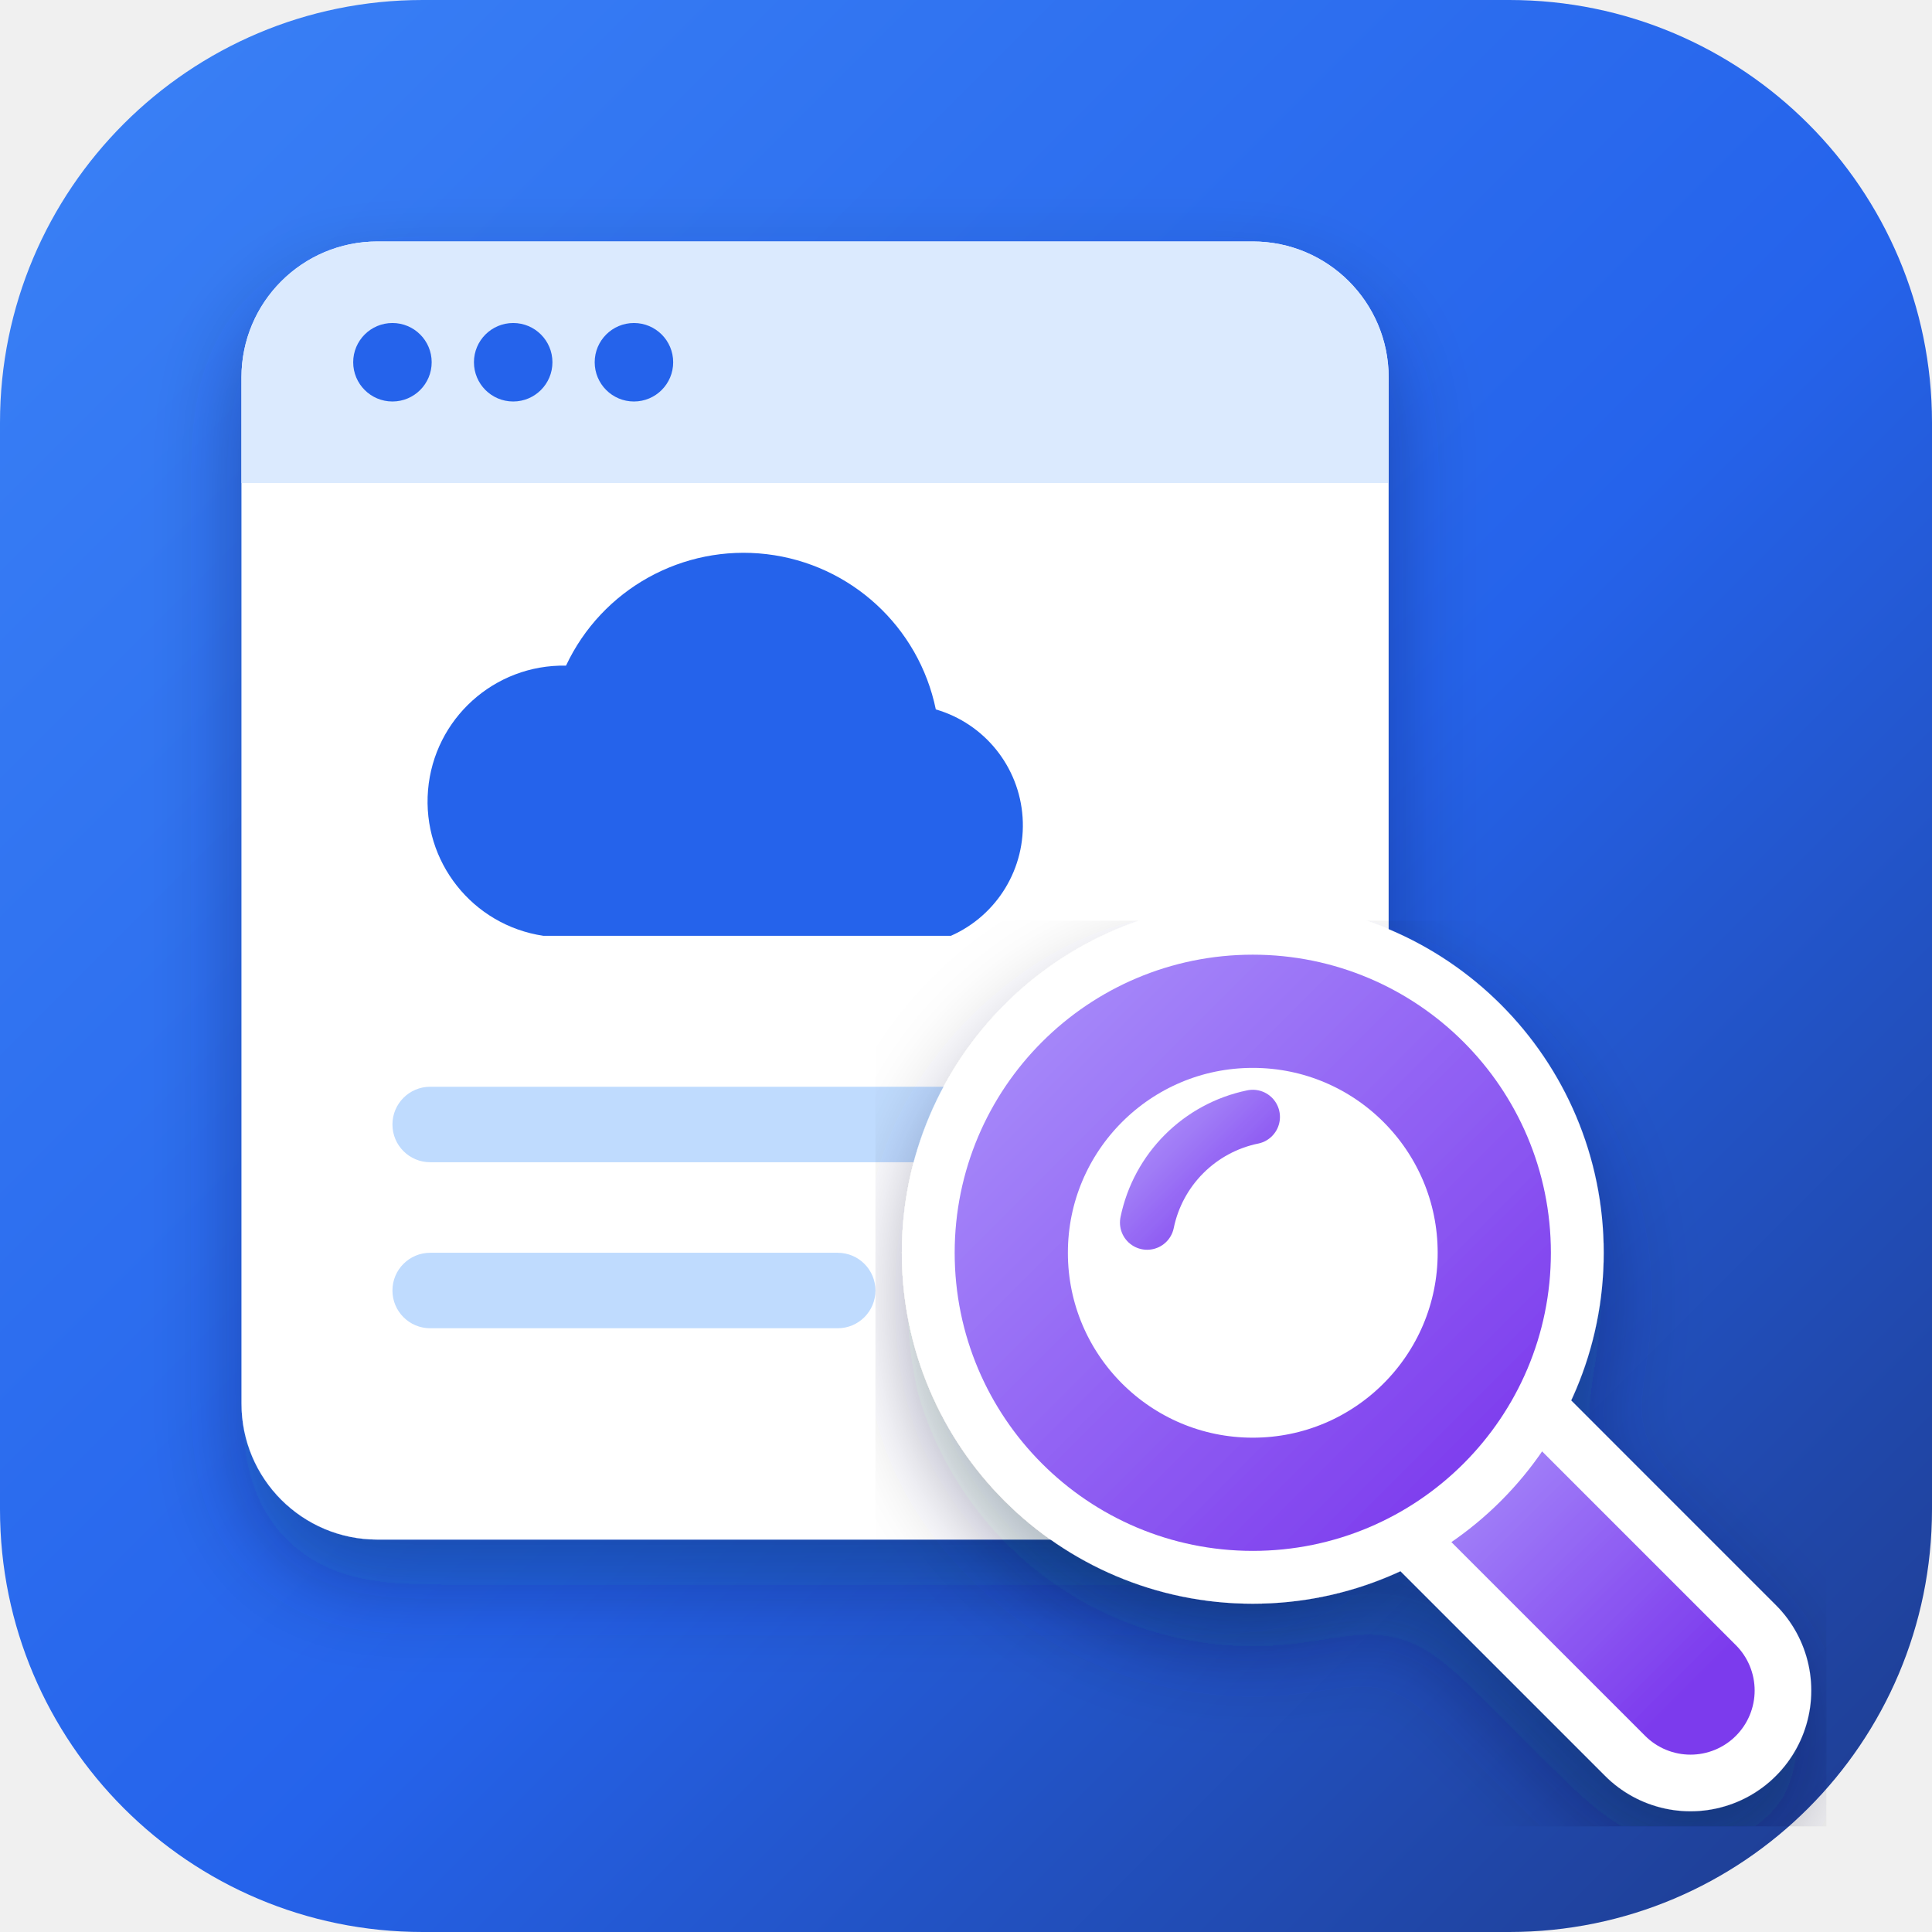
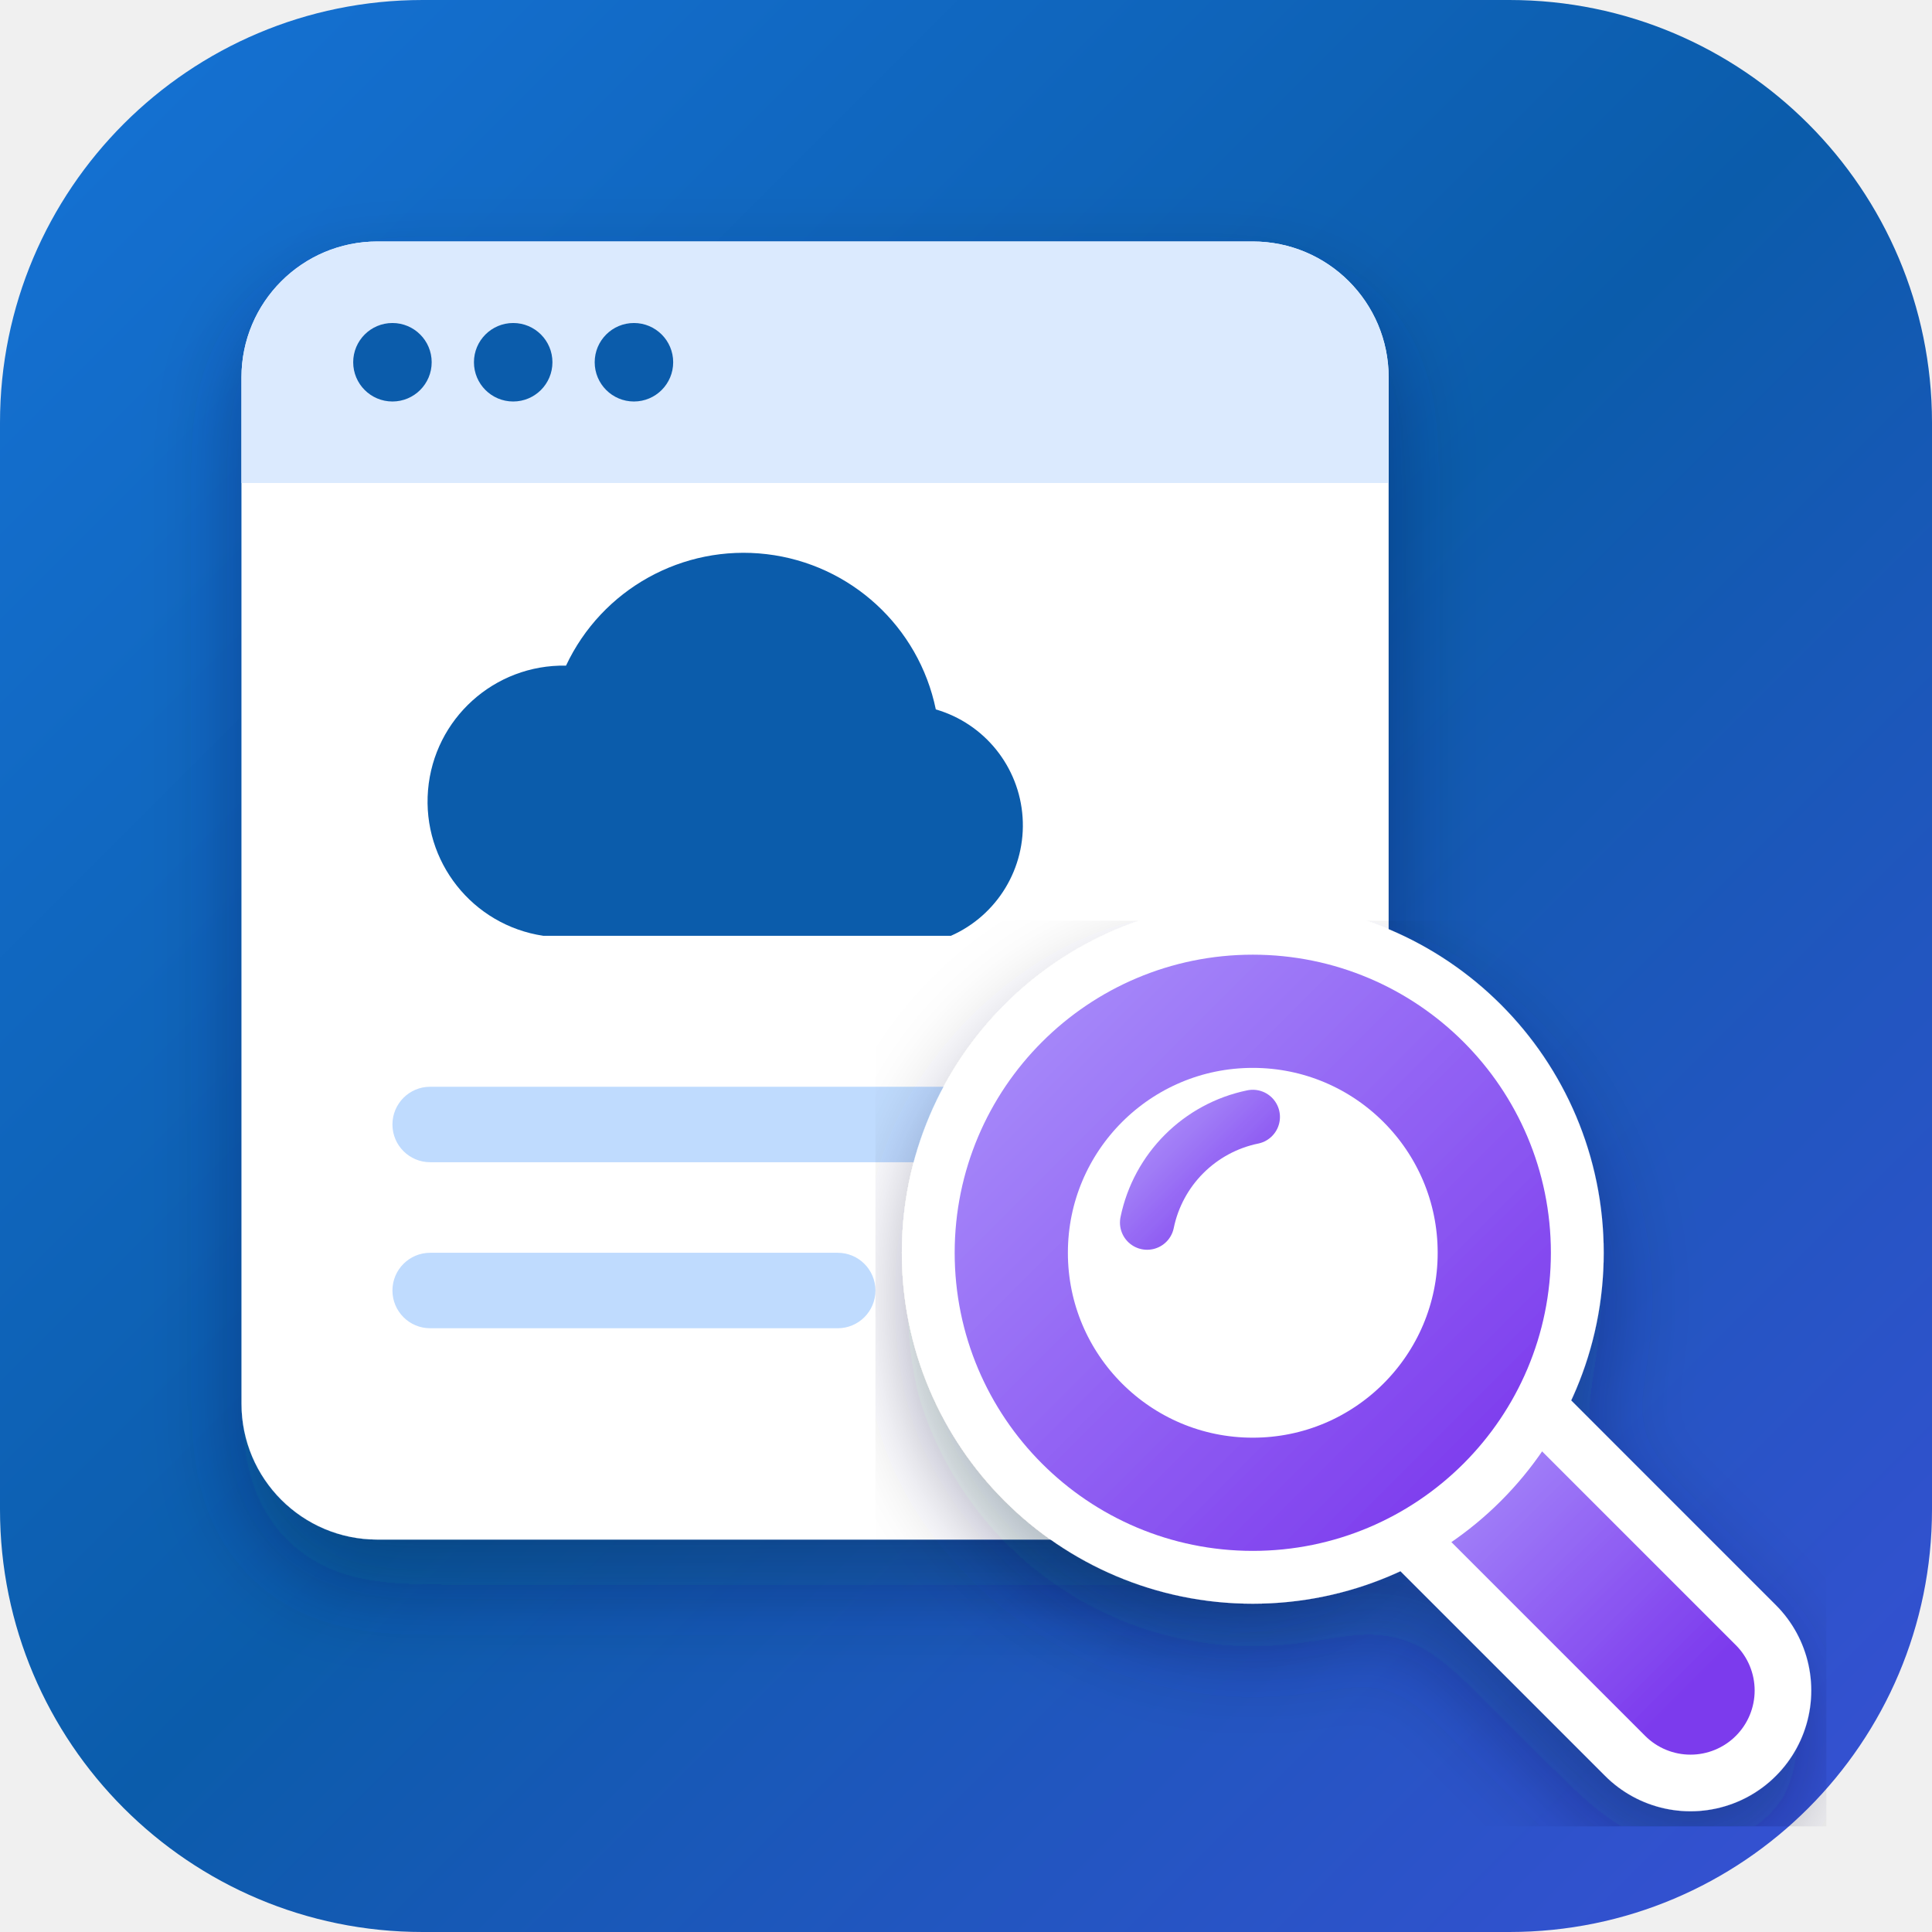
<svg xmlns="http://www.w3.org/2000/svg" viewBox="0 0 128 128" width="128" height="128">
  <defs>
    <linearGradient id="bg" x1="0" y1="0" x2="1" y2="1">
-       <stop offset="0" stop-color="#3B82F6" />
-       <stop offset=".55" stop-color="#2563EB" />
-       <stop offset="1" stop-color="#1E3A8A" />
+       <stop offset="0" stop-color="#1673d6" />
+       <stop offset=".5" stop-color="#0b5cab" />
+       <stop offset="1" stop-color="#3a4fd6" />
    </linearGradient>
    <linearGradient id="ac" x1="0" y1="0" x2="1" y2="1">
      <stop offset="0" stop-color="#A78BFA" />
      <stop offset="1" stop-color="#7C3AED" />
    </linearGradient>
    <filter id="sh" x="-20%" y="-20%" width="140%" height="140%">
      <feDropShadow dx="0" dy="3" stdDeviation="3" flood-color="#001a3d" flood-opacity=".35" />
    </filter>
  </defs>
  <rect width="128" height="128" rx="28" fill="url(#bg)" />
  <g filter="url(#sh)">
    <rect x="16" y="16" width="76" height="86" rx="9" fill="#fff" />
  </g>
  <path d="M25 16h58a9 9 0 0 1 9 9v7H16v-7a9 9 0 0 1 9-9z" fill="#DBEAFE" />
-   <circle cx="26" cy="24" r="2.6" fill="#2563EB" />
-   <circle cx="34" cy="24" r="2.6" fill="#2563EB" />
-   <circle cx="42" cy="24" r="2.6" fill="#2563EB" />
-   <path d="M36 62a9 9 0 0 1 1.5-17.9A13 13 0 0 1 62 47a8 8 0 0 1 1 15z" fill="#2563EB" />
+   <circle cx="26" cy="24" r="2.6" fill="#0b5cab" />
+   <circle cx="34" cy="24" r="2.6" fill="#0b5cab" />
+   <circle cx="42" cy="24" r="2.6" fill="#0b5cab" />
+   <path d="M36 62a9 9 0 0 1 1.5-17.9A13 13 0 0 1 62 47a8 8 0 0 1 1 15z" fill="#0b5cab" />
  <rect x="26" y="72" width="44" height="5" rx="2.5" fill="#BFDBFE" />
  <rect x="26" y="83" width="32" height="5" rx="2.5" fill="#BFDBFE" />
  <g filter="url(#sh)">
    <path d="M96.3 96.3 L112 112" stroke="#fff" stroke-width="16" stroke-linecap="round" />
    <path d="M96.3 96.3 L112 112" stroke="url(#ac)" stroke-width="8.5" stroke-linecap="round" />
    <circle cx="83" cy="83" r="16" fill="#fff" stroke="#fff" stroke-width="14.5" />
    <circle cx="83" cy="83" r="16" fill="#fff" stroke="url(#ac)" stroke-width="7.5" />
    <path d="M76 81 a9 9 0 0 1 7 -7" fill="none" stroke="url(#ac)" stroke-width="3.6" stroke-linecap="round" opacity=".95" />
  </g>
</svg>
